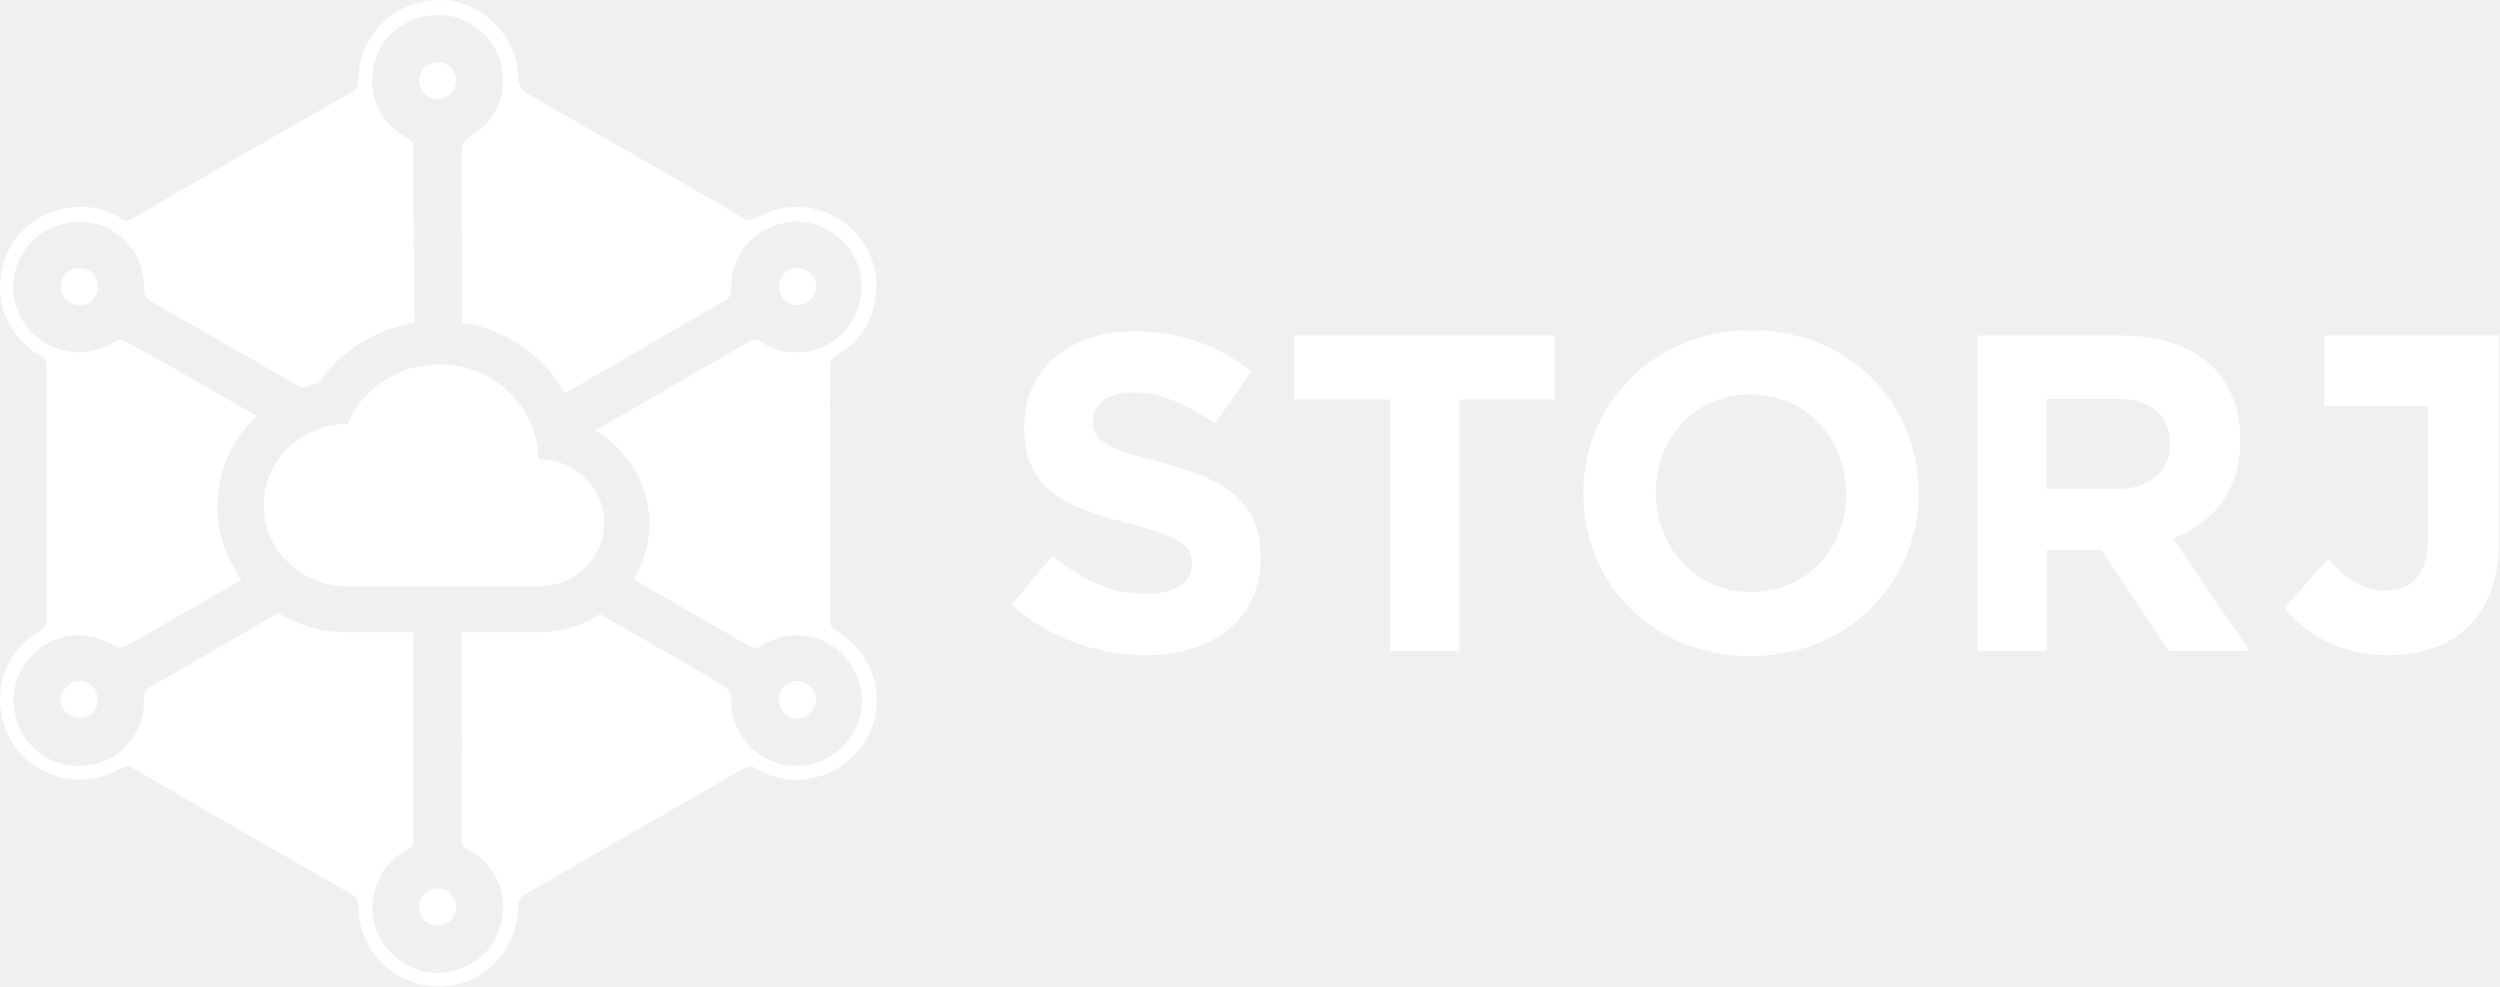
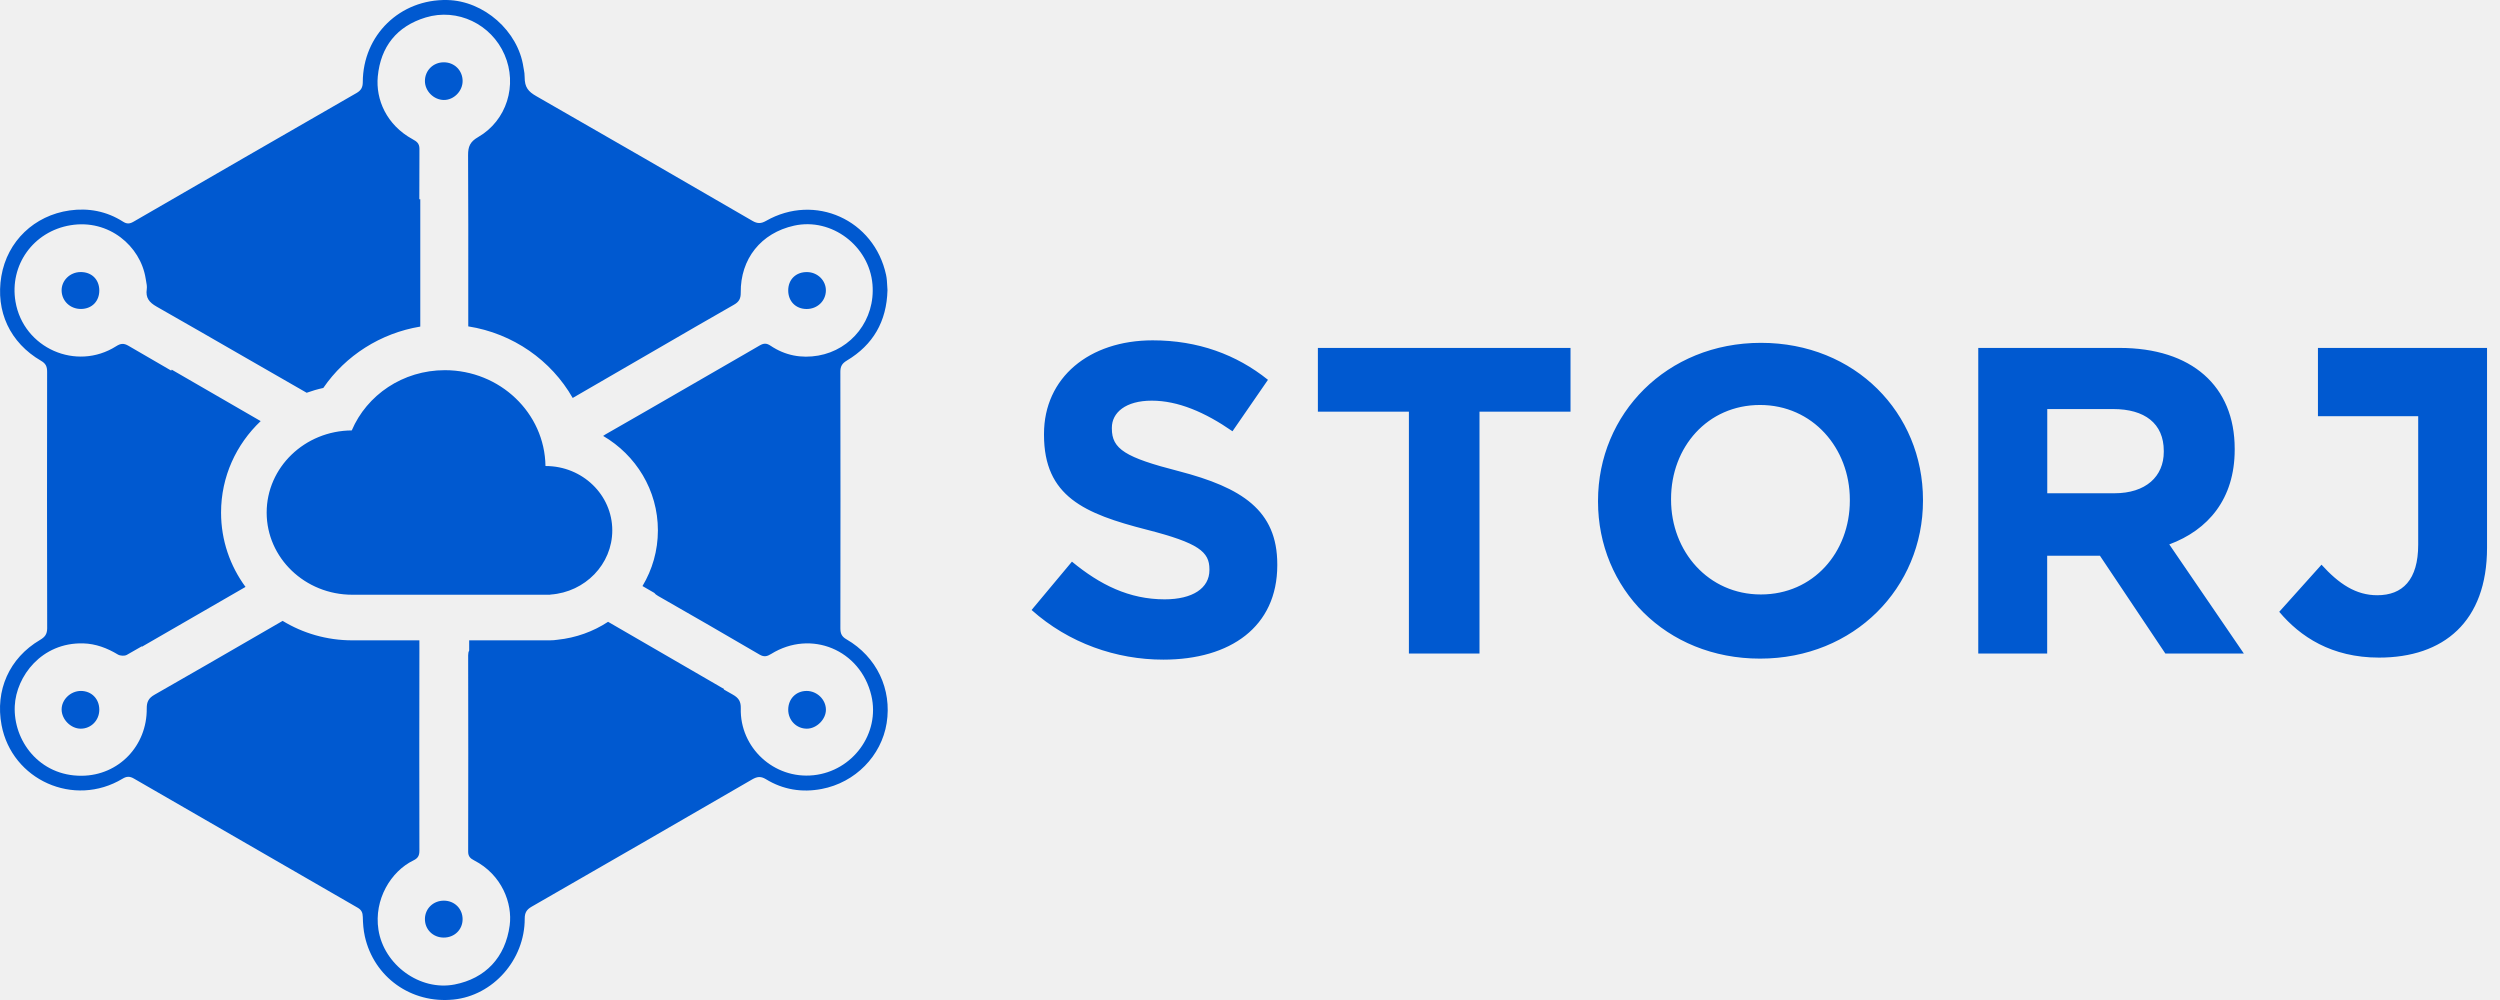
- <svg xmlns="http://www.w3.org/2000/svg" width="100%" height="100%" viewBox="0 0 1688 666" version="1.1">
-   <path d="M234.466,426.949 C234.639,426.949 234.812,426.948 234.984,426.947 C235.026,426.948 235.07,426.948 235.115,426.949 L279.218,426.949 C279.227,430.096 279.231,431.958 279.23,432.533 C279.131,477.428 279.14,522.312 279.221,567.204 C279.224,570.372 278.226,572.176 275.335,573.558 C260.193,580.85 248.766,599.665 251.884,619.788 C255.5,643.166 279.541,660.82 302.742,656.287 C323.18,652.3 336.607,638.359 339.482,616.913 C341.428,602.368 334.425,583.167 315.702,573.552 C313.161,572.256 311.759,570.838 311.768,567.72 C311.861,524.115 311.87,480.51 311.768,436.913 C311.768,435.98 311.768,432.658 311.768,426.949 L366.322,426.949 C368.009,426.949 369.685,426.814 371.335,426.55 C383.764,425.28 395.289,421.045 405.154,414.58 L482.605,459.401 C485.157,461.124 487.121,462.376 488.499,463.158 C492.349,465.335 493.835,467.741 493.721,472.244 C493.034,498.337 515.807,519.651 542.358,516.823 C568.425,514.055 586.894,488.99 580.847,463.645 C573.599,433.27 540.666,419.564 514.064,435.982 C511.26,437.708 509.234,438.18 506.242,436.43 C483.732,423.291 461.168,410.242 438.511,397.357 C437.724,396.91 434.259,394.712 428.117,390.764 C434.657,379.885 438.407,367.206 438.407,353.663 C438.407,326.784 423.687,303.454 401.845,290.702 L402.127,290.54 C402.506,290.255 402.94,289.974 403.432,289.692 C413.013,284.211 422.589,278.722 432.162,273.225 L495.78,236.549 C499.297,234.514 502.813,232.477 506.329,230.44 C509.087,228.848 510.959,228.821 513.667,230.637 C523.318,237.108 534.138,239.156 545.491,237.17 C567.588,233.3 583.603,213.324 581.634,189.743 C579.49,164.161 554.374,145.039 529.287,150.587 C507.273,155.457 493.443,172.645 493.697,195.24 C493.733,199.089 492.663,201.284 489.226,203.249 C480.356,208.319 471.492,213.397 462.634,218.484 L462.64,218.495 L381.55,265.416 C367.261,240.41 341.761,222.417 311.835,217.716 C311.844,179.702 311.917,141.687 311.712,103.676 C311.682,97.972 313.015,94.667 318.365,91.597 C337.546,80.588 344.836,56.887 336.06,36.678 C327.21,16.292 304.601,5.402 283.397,11.855 C264.097,17.728 253.339,31.348 251.447,51.169 C249.992,66.464 257.234,83.454 274.708,92.995 C277.392,94.458 279.263,95.745 279.251,99.424 C279.215,110.613 279.189,121.802 279.172,132.99 L279.817,217.848 C253.288,222.244 229.904,237.147 215.08,258.747 C211.284,259.581 207.58,260.655 203.985,261.952 C170.58,242.882 137.323,223.545 103.859,204.566 C98.841,201.723 96.42,198.674 97.256,192.899 C97.591,190.597 96.88,188.13 96.503,185.759 C93.075,164.173 71.943,146.117 46.434,150.303 C21.41,154.418 5.521,177.04 9.652,201.254 C14.918,232.178 50.242,247.831 76.892,230.915 C79.899,229.006 81.98,228.857 85.061,230.652 C91.39,234.339 101.014,239.643 113.935,246.564 L173.284,280.838 C156.997,296.261 146.843,317.816 146.843,341.8 C146.843,360.338 152.907,377.419 163.177,391.34 L94.036,431.2 C89.533,433.553 86.162,435.366 83.923,436.639 C82.422,437.49 79.508,437.314 77.983,436.394 C70.813,432.07 63.176,429.197 54.819,428.974 C27.015,428.263 10.106,450.951 9.156,470.662 C8.056,493.75 25.541,517.399 53.82,517.187 C78.62,517.002 97.493,497.136 97.247,472.349 C97.209,467.921 98.512,465.415 102.401,463.209 C121.504,452.342 150.02,435.928 187.949,413.968 C201.459,422.202 217.423,426.949 234.466,426.949 Z M564.754,240.138 C561.525,242.066 560.405,244.03 560.414,247.706 C560.525,304.627 560.516,361.55 560.429,418.459 C560.423,421.878 561.295,423.941 564.434,425.746 C584.671,437.432 594.912,458.987 591.277,481.646 C587.792,503.359 570.422,521.195 547.922,525.466 C534.877,527.952 522.241,525.973 510.808,518.963 C507.323,516.832 504.868,517.208 501.601,519.088 C452.631,547.432 403.608,575.702 354.527,603.863 C351.171,605.794 349.913,607.913 349.922,611.828 C349.973,639.214 328.82,663.046 302.395,665.702 C274.25,668.54 249.366,650.867 243.286,623.577 C242.354,619.381 242.04,614.994 241.945,610.7 C241.873,607.791 241.067,606.009 238.478,604.511 C188.719,575.91 139.003,547.241 89.307,518.53 C86.617,516.964 84.502,516.952 81.787,518.593 C49.315,538.125 7.928,519.402 1.041,482.914 C-3.304,459.864 6.085,438.312 26.731,426.173 C29.992,424.248 31.468,422.311 31.462,418.327 C31.312,361.401 31.336,304.486 31.426,247.569 C31.429,244.149 30.539,242.126 27.406,240.308 C6.68,228.279 -3.071,207.378 0.91,183.91 C4.864,160.598 22.905,143.495 46.385,140.153 C58.97,138.365 71.108,140.657 81.996,147.604 C84.526,149.222 86.405,149.171 88.979,147.688 C138.528,119.037 188.116,90.466 237.743,61.961 C240.744,60.236 241.915,58.258 241.924,54.724 C242.005,23.376 266.796,-0.623 298.208,0.012 C322.691,0.502 345.601,20.696 349.074,44.838 C349.391,47.058 349.889,48.425 349.889,51.481 C349.889,58.174 352.356,61.012 357.571,63.99 C405.725,91.523 453.745,119.27 501.732,147.064 C505.03,148.98 507.425,149.058 510.859,147.112 C543.454,128.535 582.974,146.339 590.91,183.098 C591.656,186.518 591.585,190.117 591.844,193.242 C591.31,214.107 582.246,229.658 564.754,240.138 Z M526,472.435 C526,465.223 531.181,459.985 538.277,460 C545.109,460.036 550.931,465.674 550.999,472.349 C551.074,478.774 544.853,484.988 538.378,485 C531.445,485 526.003,479.48 526,472.435 Z M283,54.396 C283.027,47.402 288.475,42.006 295.515,42 C302.567,41.994 307.973,47.379 308,54.398 C308.018,61.13 302.145,67.082 295.539,66.999 C288.822,66.934 282.979,61.053 283,54.396 Z M66,472.485 C65.973,479.525 60.48,485.056 53.579,485 C47.058,484.937 41.03,478.86 41,472.298 C40.967,465.742 46.933,460 53.778,460 C60.869,460.006 66.027,465.27 66,472.485 Z M295.653,600 C302.688,600.049 308.033,605.513 308,612.624 C307.955,619.709 302.531,625.045 295.401,625 C288.33,624.963 282.924,619.46 283.001,612.37 C283.081,605.319 288.592,599.946 295.653,600 Z M53.918,205.999 C46.789,206.063 41.217,200.756 41.006,193.719 C40.795,186.861 46.433,181.105 53.46,181.002 C60.797,180.89 65.894,185.884 65.998,193.273 C66.108,200.698 61.133,205.933 53.918,205.999 Z M538.133,206 C530.924,205.948 525.929,200.706 526.001,193.284 C526.072,185.915 531.186,180.904 538.525,181.001 C545.562,181.101 551.163,186.804 550.996,193.696 C550.83,200.679 545.217,206.051 538.133,206 Z M235.011,396 C203.525,396 178,371.43 178,341.122 C178,310.936 203.319,286.443 234.629,286.245 C244.651,262.628 268.615,246 296.584,246 C333.253,246 363.038,274.581 363.543,310.025 C363.581,310.024 363.619,310.024 363.658,310.024 C388.147,310.024 408,329.271 408,353.012 C408,375.665 389.927,394.225 366.997,395.88 C366.842,395.957 366.667,396 366.482,396 L235.659,396 C235.632,396 235.606,396 235.579,395.997 C235.39,396 235.201,396 235.011,396 Z M1639.239,274.097 L1569.387,274.097 L1569.387,226.548 L1639.239,226.548 L1687.194,226.548 L1687.194,365.717 C1687.194,417.374 1656.843,442.29 1611.923,442.29 C1578.841,442.29 1556.988,427.705 1542.419,410.385 L1571.86,377.568 C1584,390.938 1595.837,398.838 1610.709,398.838 C1628.313,398.838 1639.239,388.203 1639.239,363.59 L1639.239,274.097 Z M851.194,376.413 C851.194,418.611 819.012,442.29 773.169,442.29 C740.987,442.29 708.502,431.058 683,408.289 L710.627,375.198 C729.754,390.985 749.792,401.003 774.08,401.003 C793.206,401.003 804.743,393.413 804.743,380.966 L804.743,380.359 C804.743,368.519 797.457,362.448 761.936,353.34 C719.128,342.411 691.501,330.571 691.501,288.373 L691.501,287.766 C691.501,249.211 722.468,223.71 765.882,223.71 C796.849,223.71 823.262,233.424 844.818,250.729 L820.53,285.944 C801.707,272.89 783.187,264.997 765.275,264.997 C747.363,264.997 737.951,273.194 737.951,283.516 L737.951,284.123 C737.951,298.088 747.059,302.642 783.795,312.053 C826.906,323.285 851.194,338.768 851.194,375.805 L851.194,376.413 Z M1049.903,269.737 L985.269,269.737 L985.269,439.452 L938.538,439.452 L938.538,269.737 L873.903,269.737 L873.903,226.548 L1049.903,226.548 L1049.903,269.737 Z M1295.452,333 C1295.452,393.47 1247.679,443 1181.954,443 C1116.228,443 1069.065,394.077 1069.065,333.608 L1069.065,333 C1069.065,272.53 1116.837,223 1182.562,223 C1248.288,223 1295.452,271.923 1295.452,332.392 L1295.452,333 Z M1246.484,333.606 L1246.484,333 C1246.484,296.613 1219.698,266.29 1181.954,266.29 C1144.21,266.29 1118.032,296.006 1118.032,332.394 L1118.032,333 C1118.032,369.387 1144.818,399.71 1182.562,399.71 C1220.307,399.71 1246.484,369.994 1246.484,333.606 Z M1519,439.452 L1464.314,439.452 L1418.742,371.323 L1381.981,371.323 L1381.981,439.452 L1335.194,439.452 L1335.194,226.548 L1432.413,226.548 C1482.543,226.548 1512.62,253.009 1512.62,296.806 L1512.62,297.415 C1512.62,331.783 1494.087,353.378 1467.048,363.415 L1519,439.452 Z M1465.065,300.101 L1465.065,299.493 C1465.065,279.453 1451.125,269.129 1428.397,269.129 L1382.032,269.129 L1382.032,330.161 L1429.306,330.161 C1452.034,330.161 1465.065,318.016 1465.065,300.101 Z" fill="white" />
+ <svg xmlns="http://www.w3.org/2000/svg" width="125" height="50" viewBox="0 0 125 50" fill="none">
+   <path fill-rule="evenodd" clip-rule="evenodd" d="M42.343 18.028C42.101 18.173 42.017 18.32 42.018 18.597C42.026 22.87 42.025 27.143 42.019 31.416C42.019 31.673 42.084 31.827 42.319 31.963C43.836 32.84 44.604 34.459 44.332 36.16C44.07 37.79 42.768 39.129 41.081 39.449C40.103 39.636 39.156 39.487 38.298 38.961C38.037 38.801 37.853 38.83 37.608 38.971C33.937 41.099 30.261 43.221 26.581 45.335C26.329 45.48 26.235 45.639 26.236 45.933C26.24 47.989 24.654 49.778 22.672 49.978C20.562 50.191 18.697 48.864 18.241 46.815C18.171 46.5 18.147 46.171 18.14 45.848C18.135 45.63 18.074 45.496 17.88 45.384C14.149 43.236 10.422 41.084 6.696 38.929C6.494 38.811 6.336 38.81 6.132 38.933C3.697 40.4 0.594 38.994 0.078 36.255C-0.248 34.524 0.456 32.906 2.004 31.995C2.249 31.85 2.359 31.705 2.359 31.406C2.348 27.132 2.349 22.859 2.356 18.586C2.356 18.329 2.29 18.178 2.055 18.041C0.501 17.138 -0.23 15.569 0.068 13.807C0.365 12.057 1.717 10.773 3.478 10.522C4.421 10.388 5.331 10.56 6.148 11.081C6.337 11.203 6.478 11.199 6.671 11.088C10.386 8.937 14.104 6.792 17.825 4.652C18.05 4.522 18.138 4.374 18.139 4.108C18.145 1.755 20.003 -0.047 22.358 0.001C24.194 0.038 25.912 1.554 26.172 3.366C26.179 3.415 26.188 3.459 26.196 3.502V3.502C26.215 3.605 26.233 3.703 26.233 3.865C26.233 4.367 26.418 4.58 26.809 4.804C30.42 6.871 34.02 8.954 37.618 11.041C37.865 11.185 38.045 11.191 38.302 11.044C40.746 9.65 43.709 10.986 44.304 13.746C44.343 13.926 44.352 14.112 44.361 14.288C44.365 14.364 44.368 14.437 44.374 14.508C44.334 16.074 43.655 17.242 42.343 18.028ZM17.656 32.017L17.617 32.017C16.34 32.017 15.144 31.661 14.132 31.044C11.291 32.691 9.154 33.923 7.723 34.738C7.432 34.904 7.334 35.092 7.337 35.424C7.356 37.283 5.942 38.774 4.084 38.788C1.965 38.804 0.656 37.029 0.738 35.297C0.809 33.818 2.076 32.116 4.159 32.169C4.785 32.186 5.357 32.402 5.894 32.726C6.008 32.795 6.227 32.808 6.339 32.745C6.591 32.601 6.842 32.458 7.093 32.314L7.097 32.336L12.276 29.346C11.507 28.301 11.053 27.02 11.053 25.629C11.053 23.829 11.813 22.212 13.034 21.055L8.587 18.483L8.56 18.53C7.848 18.118 7.135 17.705 6.424 17.29C6.193 17.155 6.038 17.166 5.812 17.309C3.816 18.579 1.17 17.404 0.775 15.084C0.466 13.267 1.656 11.57 3.531 11.261C5.442 10.947 7.025 12.302 7.282 13.921C7.288 13.964 7.296 14.007 7.304 14.049C7.331 14.187 7.357 14.325 7.338 14.457C7.275 14.89 7.457 15.119 7.833 15.332C9.274 16.151 10.711 16.979 12.147 17.807C13.209 18.419 14.27 19.03 15.333 19.638C15.603 19.541 15.88 19.46 16.165 19.398C17.275 17.777 19.027 16.659 21.014 16.329V9.962H20.966C20.967 9.123 20.969 8.283 20.972 7.444C20.973 7.168 20.832 7.071 20.631 6.962C19.322 6.246 18.78 4.971 18.889 3.823C19.031 2.336 19.837 1.314 21.282 0.874C22.871 0.39 24.565 1.207 25.228 2.736C25.885 4.252 25.339 6.031 23.902 6.857C23.501 7.087 23.401 7.335 23.404 7.763C23.416 10.078 23.415 12.394 23.413 14.71V14.71C23.413 15.247 23.413 15.783 23.413 16.319C25.655 16.672 27.565 18.022 28.635 19.898L34.71 16.378L34.71 16.377C35.373 15.995 36.037 15.614 36.702 15.234C36.959 15.086 37.039 14.922 37.037 14.633C37.018 12.938 38.054 11.648 39.703 11.283C41.582 10.866 43.464 12.301 43.624 14.22C43.772 15.99 42.572 17.488 40.917 17.779C40.066 17.928 39.256 17.774 38.533 17.289C38.33 17.152 38.19 17.154 37.983 17.274L37.193 17.732L32.427 20.484C31.71 20.896 30.992 21.308 30.275 21.719C30.238 21.741 30.205 21.762 30.177 21.783L30.156 21.795C31.792 22.752 32.895 24.502 32.895 26.519C32.895 27.535 32.614 28.486 32.124 29.303L32.714 29.644C32.753 29.698 32.814 29.747 32.903 29.797C34.6 30.764 36.29 31.743 37.977 32.729C38.201 32.86 38.352 32.825 38.562 32.695C40.555 31.463 43.023 32.492 43.566 34.771C44.019 36.672 42.635 38.553 40.682 38.761C38.693 38.973 36.987 37.374 37.039 35.416C37.047 35.078 36.936 34.898 36.647 34.734C36.493 34.646 36.338 34.558 36.183 34.47L36.206 34.452L30.404 31.09C29.665 31.575 28.801 31.892 27.87 31.988C27.747 32.007 27.621 32.017 27.495 32.017H23.459V32.53C23.425 32.585 23.408 32.66 23.408 32.765C23.415 36.036 23.415 39.308 23.408 42.579C23.407 42.813 23.512 42.92 23.703 43.017C25.105 43.738 25.63 45.179 25.484 46.27C25.269 47.879 24.263 48.925 22.732 49.224C20.994 49.564 19.193 48.24 18.922 46.486C18.688 44.976 19.544 43.564 20.678 43.017C20.895 42.914 20.97 42.778 20.97 42.541C20.963 39.172 20.963 35.805 20.97 32.437C20.97 32.393 20.97 32.254 20.969 32.017H17.666L17.656 32.017ZM58.165 32.982C61.513 32.982 63.864 31.343 63.864 28.261V28.216C63.864 25.511 62.09 24.379 58.941 23.559C56.258 22.871 55.593 22.45 55.593 21.43V21.386C55.593 20.632 56.28 20.033 57.588 20.033C58.897 20.033 60.249 20.61 61.624 21.563L63.398 18.991C61.824 17.727 59.894 17.017 57.633 17.017C54.462 17.017 52.2 18.88 52.2 21.696V21.741C52.2 24.823 54.218 25.687 57.344 26.486C59.939 27.151 60.471 27.594 60.471 28.459V28.503C60.471 29.413 59.628 29.967 58.231 29.967C56.457 29.967 54.994 29.235 53.597 28.082L51.579 30.499C53.442 32.162 55.814 32.982 58.165 32.982ZM115.897 20.809H120.91V27.232C120.91 28.998 120.126 29.762 118.863 29.762C117.795 29.762 116.946 29.195 116.075 28.235L113.962 30.59C115.007 31.834 116.576 32.88 118.95 32.88C122.174 32.88 124.352 31.092 124.352 27.385V17.396H120.91H115.897V20.809ZM78.526 20.584H73.975V32.677H70.445V20.584H65.894V17.396H78.526V20.584ZM88.003 32.931C92.72 32.931 96.149 29.377 96.149 25.037V24.993C96.149 20.653 92.764 17.142 88.047 17.142C83.33 17.142 79.901 20.697 79.901 25.037V25.08C79.901 29.42 83.286 32.931 88.003 32.931ZM92.492 25.029V24.986C92.492 22.402 90.628 20.249 88.001 20.249C85.374 20.249 83.553 22.359 83.553 24.943V24.986C83.553 27.57 85.417 29.723 88.043 29.723C90.67 29.723 92.492 27.613 92.492 25.029ZM108.268 32.677H112.193L108.464 27.22C110.405 26.499 111.735 24.949 111.735 22.483V22.439C111.735 19.296 109.576 17.396 105.979 17.396H98.913V32.677H102.359V27.787H104.997L108.268 32.677ZM108.189 22.59V22.548C108.189 21.165 107.227 20.453 105.659 20.453H102.363V24.663H105.722C107.29 24.663 108.189 23.826 108.189 22.59ZM40.337 34.547C39.802 34.546 39.411 34.941 39.411 35.486C39.411 36.017 39.822 36.434 40.344 36.434C40.833 36.433 41.302 35.964 41.296 35.479C41.291 34.976 40.852 34.55 40.337 34.547ZM21.246 4.049C21.248 3.522 21.659 3.116 22.19 3.115C22.721 3.115 23.129 3.521 23.131 4.049C23.132 4.557 22.689 5.005 22.191 4.999C21.685 4.994 21.245 4.551 21.246 4.049ZM4.029 36.434C4.549 36.438 4.963 36.021 4.965 35.489C4.967 34.945 4.578 34.548 4.044 34.547C3.528 34.547 3.078 34.981 3.081 35.475C3.083 35.971 3.537 36.429 4.029 36.434ZM22.2 45.033C22.73 45.037 23.133 45.44 23.13 45.965C23.127 46.488 22.718 46.882 22.181 46.879C21.648 46.876 21.24 46.47 21.246 45.946C21.252 45.426 21.667 45.029 22.2 45.033ZM3.081 14.542C3.097 15.061 3.517 15.453 4.054 15.448C4.598 15.443 4.973 15.057 4.965 14.509C4.957 13.963 4.573 13.594 4.02 13.603C3.49 13.61 3.065 14.035 3.081 14.542ZM40.325 15.45C39.782 15.446 39.406 15.059 39.411 14.511C39.416 13.967 39.802 13.596 40.355 13.604C40.885 13.611 41.307 14.032 41.294 14.541C41.282 15.057 40.859 15.454 40.325 15.45ZM13.333 25.629C13.333 27.898 15.251 29.737 17.617 29.737L17.659 29.736L17.665 29.737H27.495C27.509 29.737 27.522 29.733 27.533 29.728C29.256 29.604 30.614 28.215 30.614 26.519C30.614 24.742 29.122 23.301 27.282 23.301H27.274C27.236 20.648 24.998 18.509 22.243 18.509C20.142 18.509 18.341 19.753 17.588 21.521C15.236 21.536 13.333 23.369 13.333 25.629Z" fill="#0059D0" />
</svg>
